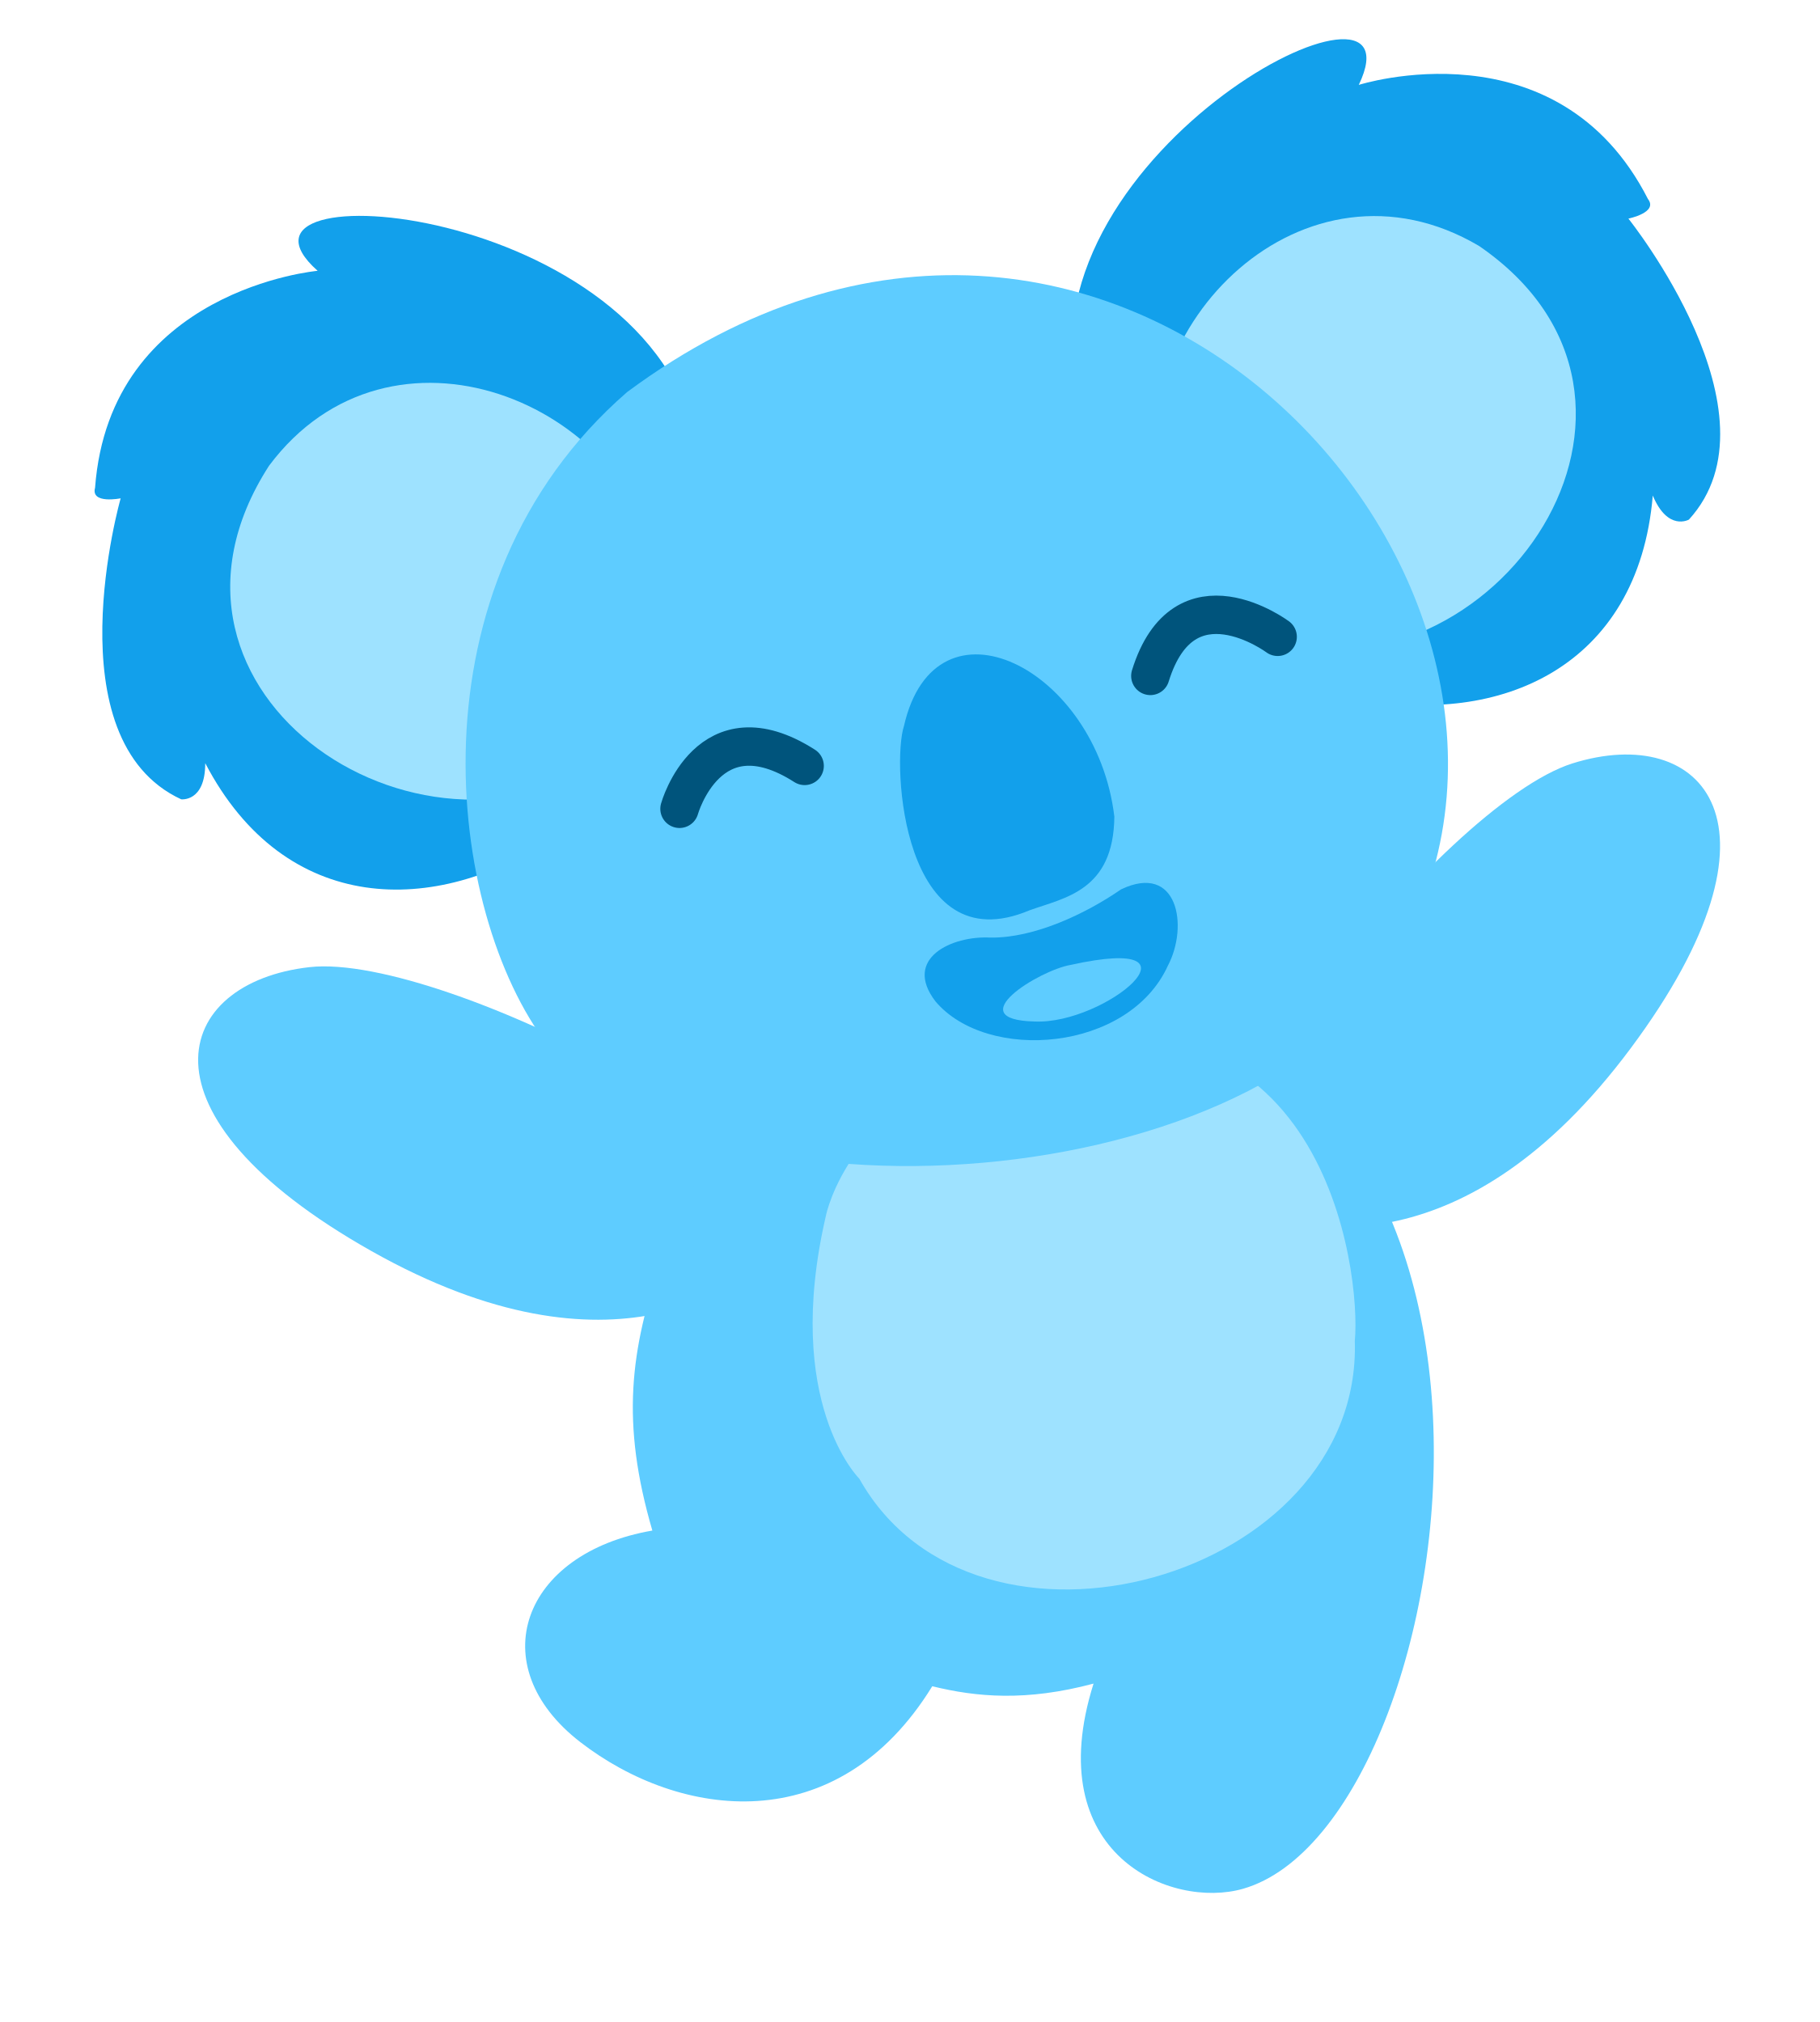
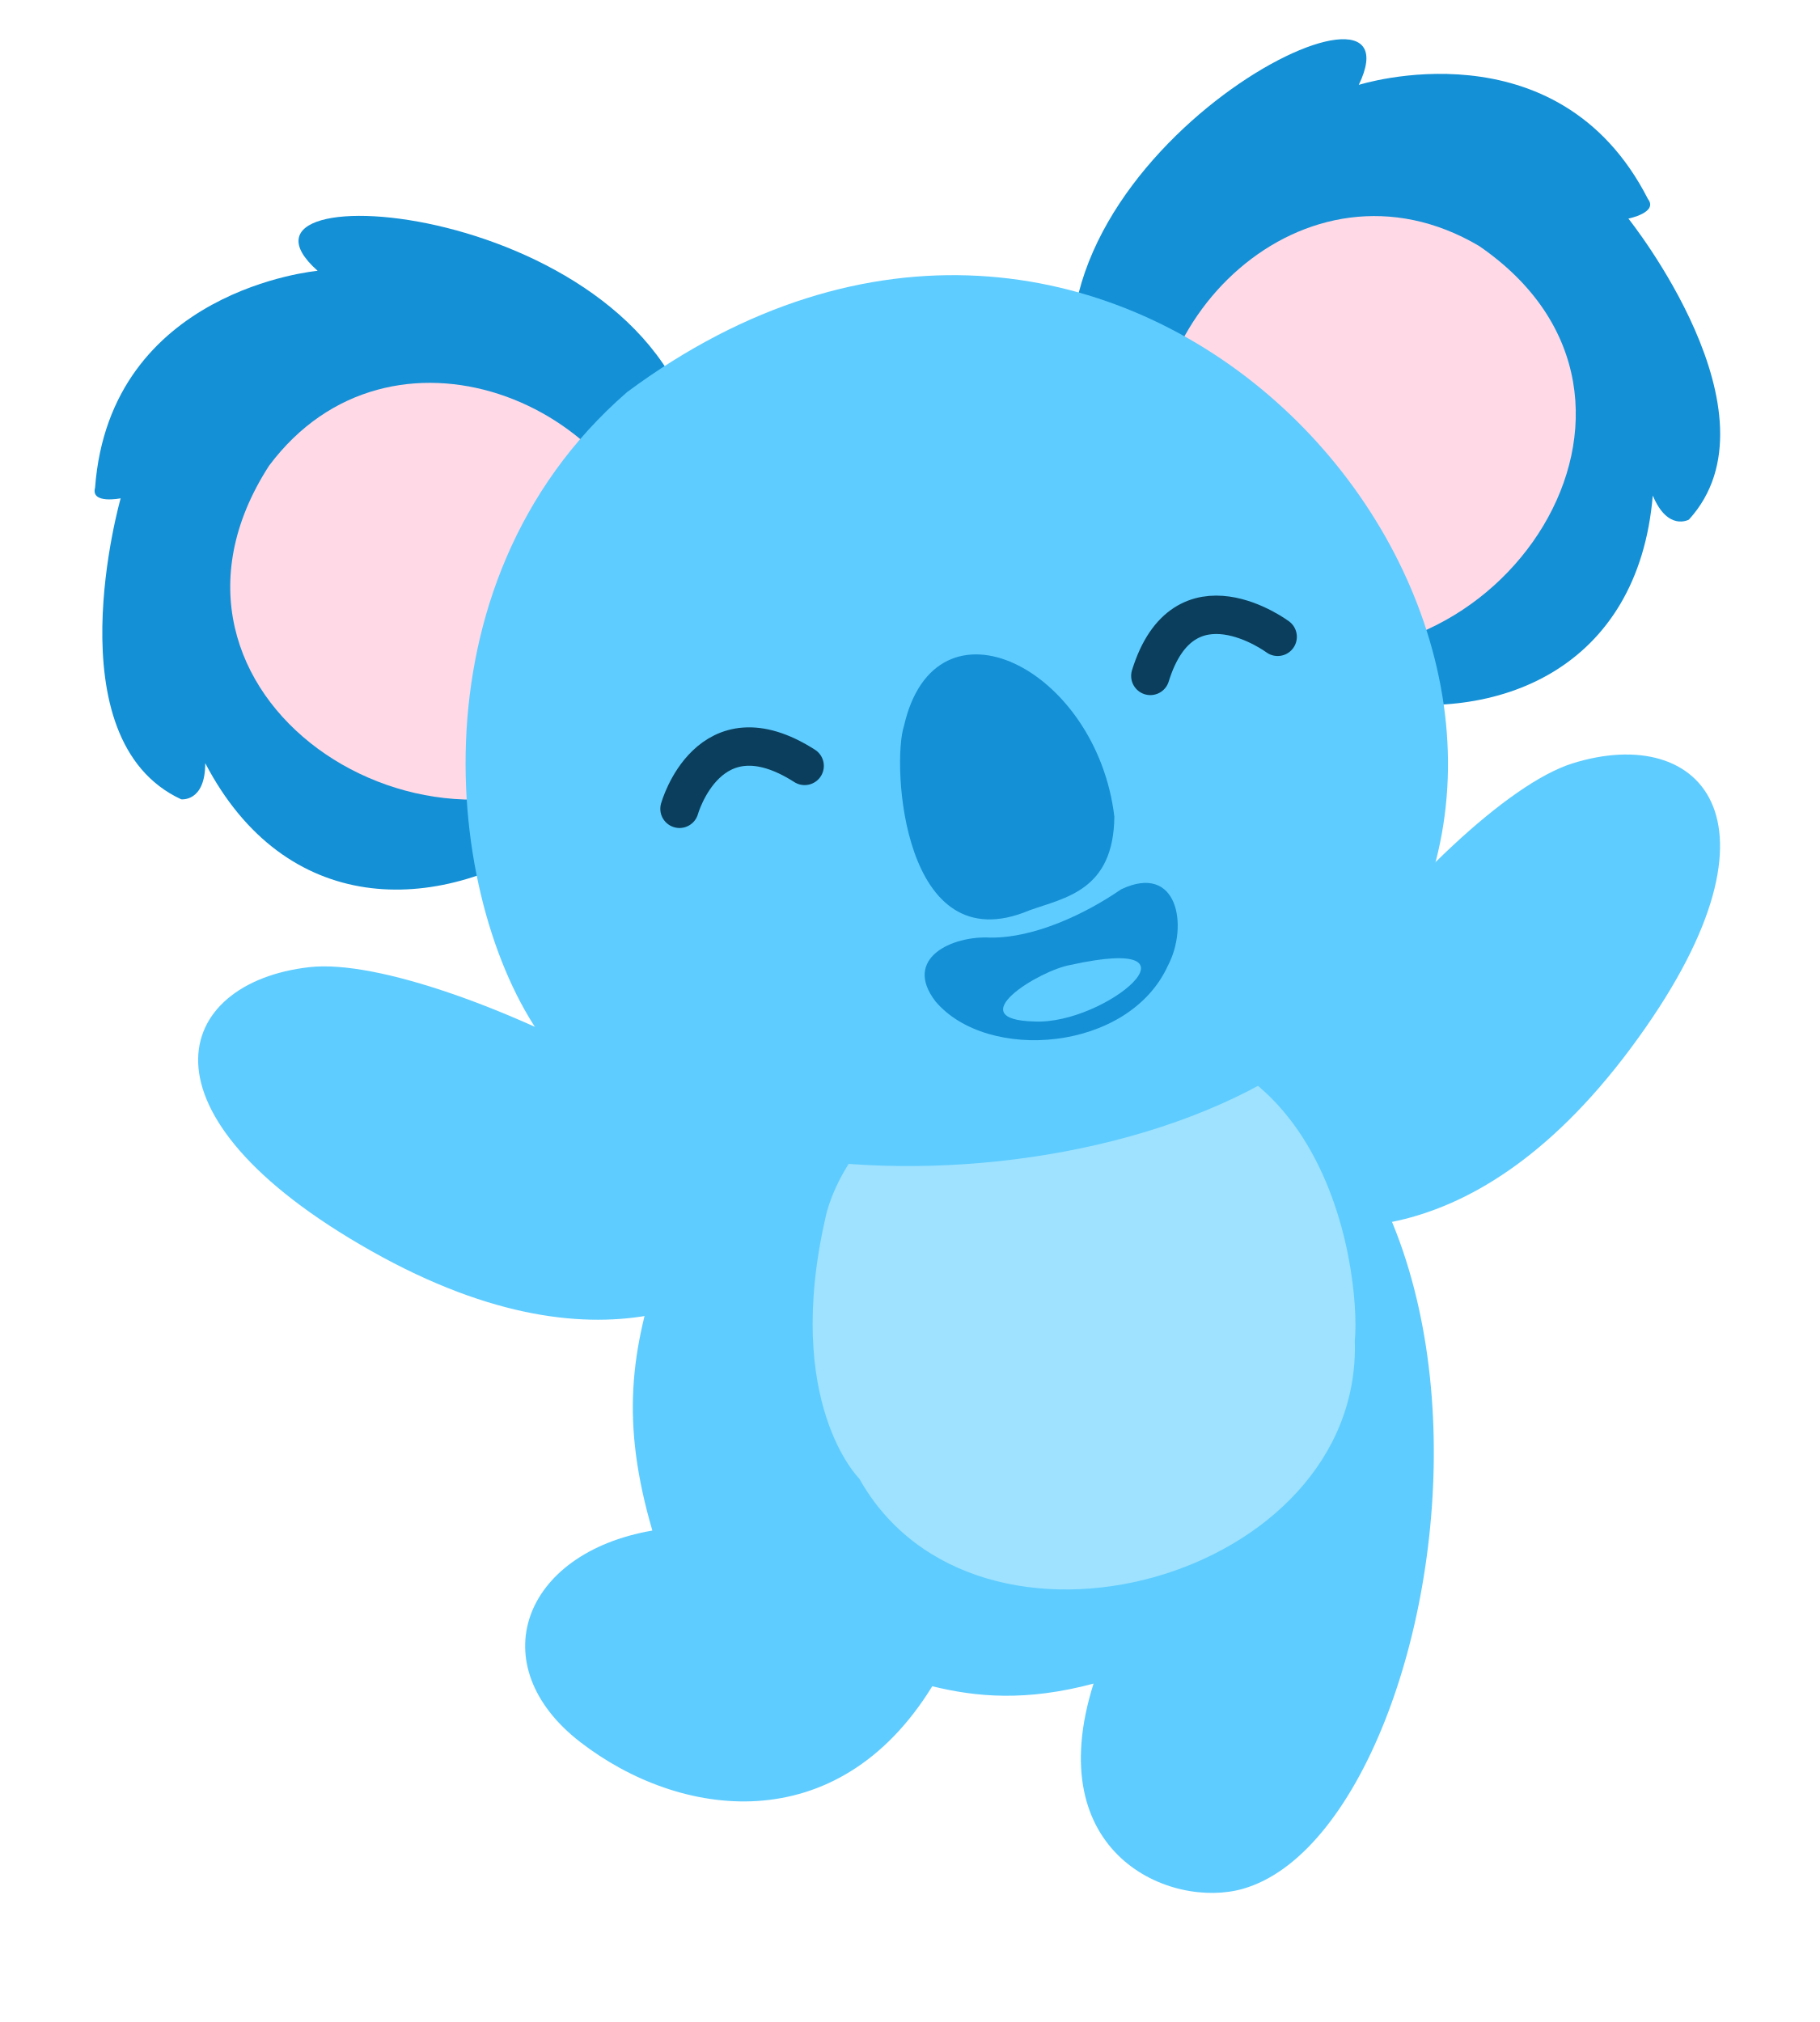
<svg xmlns="http://www.w3.org/2000/svg" id="koala_pose_celebrating" width="1080" height="1200" viewBox="0 0 1080 1200">
  <g id="body_group">
    <path id="arm_R" d="M461.85,742.16c-19.45,19.2-97.03,81.76-241.45.3-144.42-81.46-117.4-159.34-36.81-168.48,80.59-9.14,326.89,120.19,278.26,168.19Z" fill="#5ECCFF" />
    <path id="arm_L" d="M746.95,719.66c25.57,9.66,121.85,35.38,220.81-97.66,98.97-133.04,42.68-193.26-34.69-168.93s-250.04,242.44-186.12,266.6Z" fill="#5ECCFF" />
    <path id="body" d="M619.7,593.44c-119.15-8.56-194.52,60.08-226.61,152.4-19.34,55.63-24.68,98.38-5.98,162.5-77.47,13.36-101.52,80.15-42.74,125.56,58.77,45.42,152.28,58.77,208.84-33.16,26.25,6.44,55.64,9.12,95.71-1.57-32.06,101.52,46,134.03,88.73,121.76,135.68-38.95,204.12-532.32-117.95-527.49Z" fill="#5ECCFF" />
    <path id="belly_patch" d="M803.95,795.77c4.38,141.51-224.67,205.36-294.03,81.79,0,0-45.6-44.94-19.8-156.14,0,0,13.63-69.99,107.98-96.23,188.74-54.02,209.68,130.96,205.85,170.59Z" fill="#9EE2FF" />
  </g>
  <g id="head_group">
    <g id="ears">
      <g id="ear_base_R">
-         <path id="ear_R" d="M413.69,264.13c-27.48-144.78-294.17-164.62-225.2-103.41,0,0-123.27,10.85-132.08,128.78-2.67,9.83,15.19,6.24,15.19,6.24,0,0-40.95,142.98,35.92,178.63,0,0,14.3,1.77,14.27-21.45,95.07,182.08,358.13-1.22,291.9-188.78Z" fill="#12A0EB" />
-         <path id="ear_light_R" d="M368,444.93c-112.84,87.14-296.07-32.55-208.36-168.51,71.89-96.33,214.41-38.57,232.3,64.3,7.56,39,7.11,82.82-23.94,104.21Z" fill="#9EE2FF" />
+         <path id="ear_R" d="M413.69,264.13c-27.48-144.78-294.17-164.62-225.2-103.41,0,0-123.27,10.85-132.08,128.78-2.67,9.83,15.19,6.24,15.19,6.24,0,0-40.95,142.98,35.92,178.63,0,0,14.3,1.77,14.27-21.45,95.07,182.08,358.13-1.22,291.9-188.78Z" fill="#1490D6" />
+         <path id="ear_light_R" d="M368,444.93c-112.84,87.14-296.07-32.55-208.36-168.51,71.89-96.33,214.41-38.57,232.3,64.3,7.56,39,7.11,82.82-23.94,104.21Z" fill="#FFD9E5" />
      </g>
      <g id="ear_base_L">
-         <path id="ear_L" d="M638.58,232.8c-30.61-144.15,207.68-265.52,167.73-182.42,0,0,117.88-37.64,171.59,67.72,6.26,8.03-11.6,11.63-11.6,11.63,0,0,93.03,116.04,35.92,178.63,0,0-12.5,7.16-21.45-14.27-17.31,204.67-330.77,137.3-342.18-61.29Z" fill="#12A0EB" />
-         <path id="ear_light_L" d="M750.6,381.89c137.75,36.76,260.48-144.45,127.04-235.95-103.54-61.06-212.65,47.3-189.39,149.09,8.1,38.89,25.45,79.13,62.36,86.86Z" fill="#9EE2FF" />
+         <path id="ear_L" d="M638.58,232.8c-30.61-144.15,207.68-265.52,167.73-182.42,0,0,117.88-37.64,171.59,67.72,6.26,8.03-11.6,11.63-11.6,11.63,0,0,93.03,116.04,35.92,178.63,0,0-12.5,7.16-21.45-14.27-17.31,204.67-330.77,137.3-342.18-61.29Z" fill="#1490D6" />
+         <path id="ear_light_L" d="M750.6,381.89c137.75,36.76,260.48-144.45,127.04-235.95-103.54-61.06-212.65,47.3-189.39,149.09,8.1,38.89,25.45,79.13,62.36,86.86Z" fill="#FFD9E5" />
      </g>
    </g>
    <path id="head" d="M833.71,558.61c-66.23,148.79-406.02,178.7-508.86,61.43-59.94-78.31-84.67-272.73,47.26-387.34,284.82-211.32,576.11,107.08,461.6,325.91Z" fill="#5ECCFF" />
    <g id="face">
-       <path id="nose" d="M661.26,484.65c-.44,44.07-29.52,48.1-50.33,55.59-75.68,31.97-81.79-87.34-74.52-109.34,18.73-82.43,114.32-34.47,124.85,53.75Z" fill="#12A0EB" />
+       <path id="nose" d="M661.26,484.65c-.44,44.07-29.52,48.1-50.33,55.59-75.68,31.97-81.79-87.34-74.52-109.34,18.73-82.43,114.32-34.47,124.85,53.75Z" fill="#1490D6" />
      <g id="mouth">
-         <path id="mouth_base" d="M587.7,556.43c26.1.35,56.68-14.19,77.59-28.64,33.48-15.92,40.23,21.61,27.73,45.34-23.31,51.14-107.24,57.53-137.92,21.14-19.57-25.53,9.85-39.08,32.6-37.84Z" fill="#12A0EB" />
+         <path id="mouth_base" d="M587.7,556.43c26.1.35,56.68-14.19,77.59-28.64,33.48-15.92,40.23,21.61,27.73,45.34-23.31,51.14-107.24,57.53-137.92,21.14-19.57-25.53,9.85-39.08,32.6-37.84Z" fill="#1490D6" />
        <path id="mouth_light" d="M635.37,572.64c84.95-18.81,20.57,35.54-21.44,33.59-44.85-1.03,2.74-30.43,21.44-33.59Z" fill="#5ECCFF" />
      </g>
      <g id="closed_eyes">
-         <path id="R" d="M403.22,480s17.29-61.89,74.26-25.46" fill="none" stroke="#00547C" stroke-linecap="round" stroke-miterlimit="10" stroke-width="22.78" />
-         <path id="L" d="M758.17,377.93s-55.56-41.4-75.55,23.2" fill="none" stroke="#00547C" stroke-linecap="round" stroke-miterlimit="10" stroke-width="22.78" />
+         <path id="R" d="M403.22,480s17.29-61.89,74.26-25.46" fill="none" stroke="#0A3E5C" stroke-linecap="round" stroke-miterlimit="10" stroke-width="22.78" />
+         <path id="L" d="M758.17,377.93s-55.56-41.4-75.55,23.2" fill="none" stroke="#0A3E5C" stroke-linecap="round" stroke-miterlimit="10" stroke-width="22.78" />
      </g>
    </g>
  </g>
</svg>
